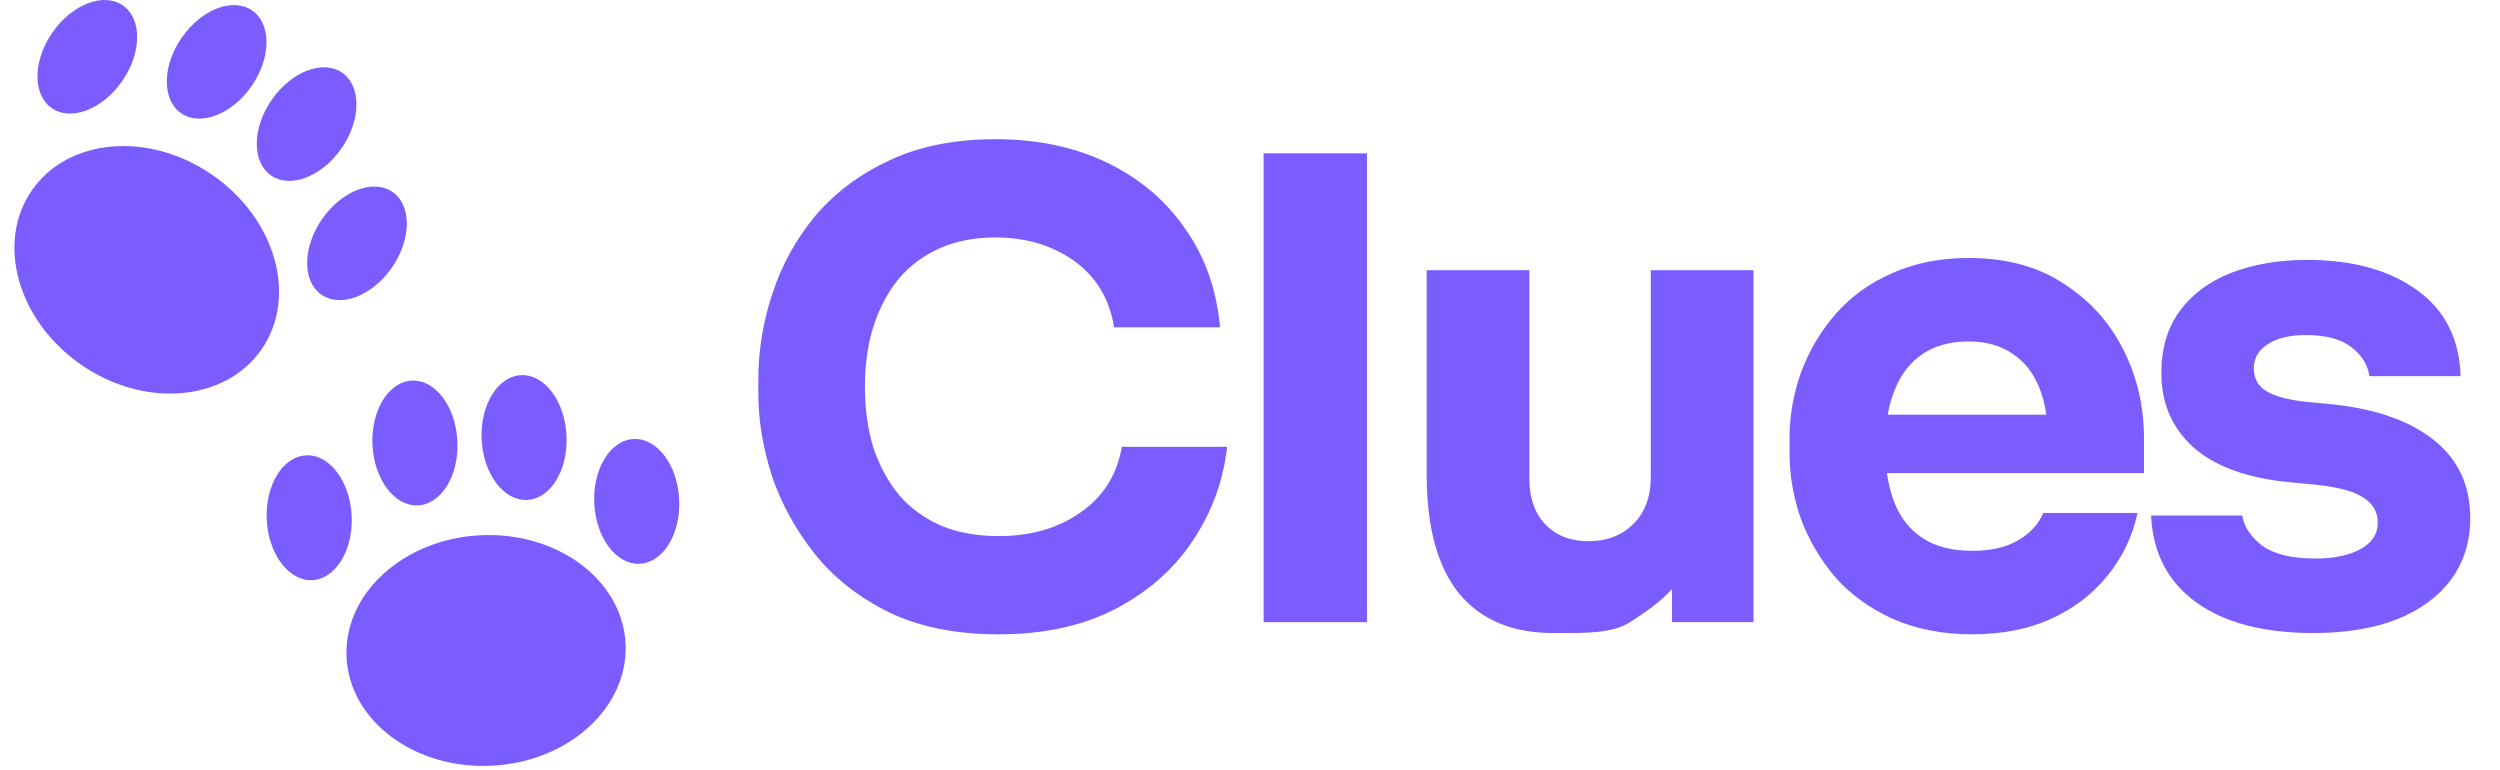
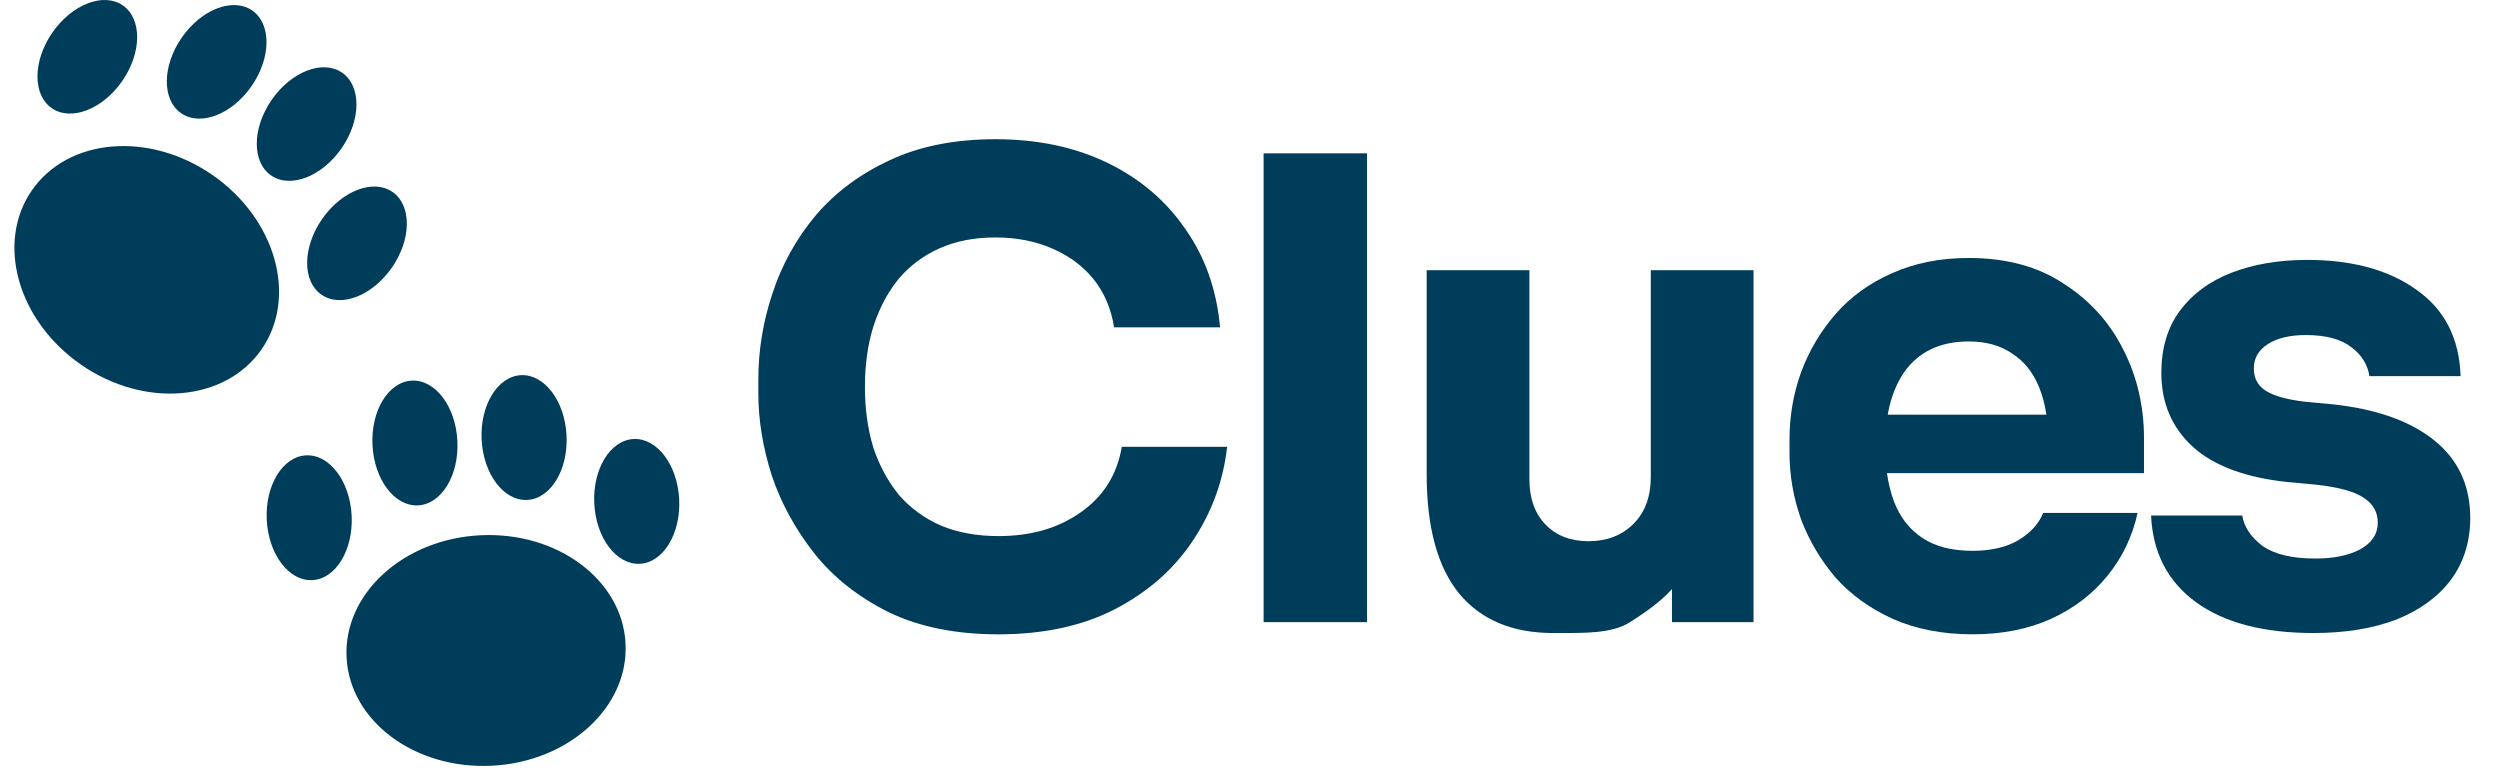
<svg xmlns="http://www.w3.org/2000/svg" width="104" height="32" viewBox="0 0 104 32" fill="none">
-   <path d="M26.023 26.771C26.155 29.419 23.664 31.695 20.459 31.854C17.254 32.014 14.549 29.997 14.417 27.349C14.285 24.702 16.776 22.426 19.981 22.267C23.186 22.107 25.891 24.124 26.023 26.771Z" fill="#7B5DFF" />
-   <path d="M14.629 21.45C14.7 22.883 13.967 24.085 12.992 24.133C12.017 24.182 11.168 23.059 11.097 21.626C11.025 20.193 11.758 18.991 12.733 18.943C13.709 18.894 14.557 20.017 14.629 21.45Z" fill="#7B5DFF" />
-   <path d="M19.027 18.341C19.099 19.774 18.366 20.975 17.39 21.024C16.415 21.073 15.566 19.95 15.495 18.517C15.424 17.084 16.157 15.882 17.132 15.834C18.107 15.785 18.956 16.907 19.027 18.341Z" fill="#7B5DFF" />
-   <path d="M23.568 18.114C23.64 19.547 22.907 20.749 21.931 20.797C20.956 20.846 20.108 19.723 20.036 18.29C19.965 16.857 20.698 15.656 21.673 15.607C22.648 15.559 23.497 16.681 23.568 18.114Z" fill="#7B5DFF" />
-   <path d="M28.254 20.77C28.325 22.204 27.592 23.405 26.617 23.453C25.642 23.502 24.793 22.38 24.722 20.946C24.65 19.513 25.383 18.312 26.358 18.263C27.334 18.215 28.183 19.337 28.254 20.77Z" fill="#7B5DFF" />
-   <path d="M10.883 14.53C9.375 16.71 6.013 16.998 3.374 15.172C0.735 13.347 -0.182 10.1 1.325 7.92C2.833 5.74 6.195 5.452 8.834 7.277C11.474 9.102 12.391 12.35 10.883 14.53Z" fill="#7B5DFF" />
-   <path d="M5.087 3.368C4.27 4.549 2.957 5.055 2.154 4.5C1.351 3.944 1.361 2.537 2.178 1.357C2.994 0.176 4.307 -0.33 5.11 0.225C5.913 0.781 5.903 2.188 5.087 3.368Z" fill="#7B5DFF" />
-   <path d="M10.467 3.579C9.651 4.76 8.338 5.266 7.535 4.71C6.732 4.155 6.742 2.748 7.559 1.568C8.375 0.387 9.688 -0.119 10.491 0.436C11.294 0.992 11.284 2.399 10.467 3.579Z" fill="#7B5DFF" />
-   <path d="M14.21 6.167C13.393 7.347 12.081 7.854 11.277 7.298C10.474 6.743 10.485 5.336 11.301 4.155C12.117 2.975 13.43 2.469 14.233 3.024C15.036 3.58 15.026 4.987 14.21 6.167Z" fill="#7B5DFF" />
-   <path d="M16.305 11.128C15.489 12.308 14.176 12.815 13.373 12.259C12.57 11.704 12.58 10.297 13.396 9.116C14.213 7.936 15.526 7.43 16.329 7.985C17.132 8.541 17.122 9.948 16.305 11.128Z" fill="#7B5DFF" />
-   <path d="M36.997 25.48C35.732 24.856 34.699 24.046 33.898 23.049C33.096 22.034 32.5 20.947 32.108 19.789C31.734 18.614 31.547 17.474 31.547 16.37V15.782C31.547 14.571 31.743 13.378 32.135 12.203C32.526 11.009 33.123 9.932 33.925 8.97C34.744 8.008 35.768 7.243 36.997 6.673C38.243 6.085 39.713 5.791 41.405 5.791C43.168 5.791 44.726 6.121 46.08 6.779C47.433 7.438 48.511 8.356 49.312 9.531C50.131 10.689 50.612 12.051 50.755 13.618H46.347C46.222 12.835 45.937 12.167 45.492 11.615C45.047 11.063 44.468 10.635 43.756 10.332C43.061 10.03 42.277 9.878 41.405 9.878C40.532 9.878 39.757 10.03 39.081 10.332C38.404 10.635 37.834 11.063 37.371 11.615C37.223 11.798 37.086 11.993 36.96 12.199C36.925 12.256 36.891 12.314 36.858 12.373L36.812 12.456C36.778 12.519 36.745 12.582 36.713 12.647C36.662 12.749 36.613 12.853 36.567 12.96C36.542 13.018 36.518 13.076 36.495 13.135C36.475 13.182 36.457 13.23 36.438 13.278C36.4 13.381 36.364 13.485 36.329 13.592C36.097 14.34 35.981 15.177 35.981 16.103C35.981 17.011 36.097 17.848 36.329 18.614C36.356 18.696 36.385 18.777 36.414 18.856L36.46 18.974C36.698 19.576 37.01 20.114 37.397 20.591C37.878 21.143 38.466 21.57 39.161 21.873C39.855 22.158 40.648 22.301 41.538 22.301C42.892 22.301 44.031 21.971 44.958 21.312C45.902 20.653 46.471 19.745 46.667 18.587H51.049C50.888 20.012 50.408 21.321 49.606 22.515C48.823 23.69 47.745 24.634 46.374 25.346C45.02 26.041 43.408 26.388 41.538 26.388C39.775 26.388 38.261 26.085 36.997 25.48Z" fill="#7B5DFF" />
-   <path d="M52.566 25.881V6.379H56.868V25.881H52.566Z" fill="#7B5DFF" />
-   <path d="M60.712 24.705C61.62 25.791 62.92 26.334 64.612 26.334H64.799C65.904 26.334 67.064 26.361 67.812 25.88C68.327 25.549 69.039 25.083 69.554 24.504V25.88H72.947V11.24H68.673V19.842C68.673 20.662 68.433 21.312 67.952 21.793C67.471 22.273 66.848 22.514 66.082 22.514C65.334 22.514 64.737 22.282 64.292 21.819C63.847 21.356 63.624 20.733 63.624 19.949V11.24H59.35V19.736C59.35 21.944 59.804 23.6 60.712 24.705Z" fill="#7B5DFF" />
-   <path fill-rule="evenodd" clip-rule="evenodd" d="M82.057 26.387C80.811 26.387 79.706 26.174 78.744 25.746C77.8 25.319 77.008 24.749 76.367 24.037C75.743 23.306 75.262 22.496 74.924 21.605C74.603 20.697 74.443 19.771 74.443 18.827V18.293C74.443 17.313 74.603 16.378 74.924 15.488C75.262 14.58 75.743 13.769 76.367 13.057C76.99 12.344 77.765 11.783 78.691 11.374C79.635 10.946 80.704 10.732 81.897 10.732C83.464 10.732 84.782 11.089 85.85 11.801C86.937 12.496 87.765 13.413 88.335 14.553C88.905 15.675 89.19 16.904 89.19 18.239V19.682H78.497C78.558 20.116 78.659 20.517 78.798 20.884C79.047 21.525 79.439 22.024 79.973 22.38C80.508 22.736 81.202 22.914 82.057 22.914C82.84 22.914 83.482 22.763 83.981 22.46C84.215 22.318 84.413 22.16 84.577 21.987C84.762 21.79 84.901 21.575 84.996 21.338H88.923C88.709 22.318 88.29 23.19 87.667 23.956C87.043 24.722 86.26 25.319 85.316 25.746C84.372 26.174 83.286 26.387 82.057 26.387ZM78.551 17.137C78.543 17.175 78.536 17.213 78.53 17.251H85.13C85.069 16.84 84.97 16.466 84.835 16.129C84.586 15.505 84.212 15.034 83.713 14.713C83.232 14.375 82.627 14.205 81.897 14.205C81.76 14.205 81.627 14.211 81.498 14.222C81.37 14.234 81.246 14.251 81.125 14.273C80.704 14.351 80.328 14.498 80 14.713C79.483 15.052 79.091 15.55 78.824 16.209C78.796 16.276 78.77 16.345 78.745 16.415C78.719 16.488 78.695 16.562 78.672 16.638C78.625 16.797 78.585 16.963 78.551 17.137Z" fill="#7B5DFF" />
-   <path d="M91.354 25.052C92.53 25.906 94.159 26.334 96.243 26.334C97.561 26.334 98.71 26.147 99.69 25.773C100.669 25.381 101.426 24.829 101.96 24.117C102.495 23.386 102.762 22.531 102.762 21.552C102.762 20.198 102.263 19.121 101.265 18.319C100.268 17.518 98.87 17.019 97.072 16.823L95.923 16.716C95.157 16.627 94.605 16.476 94.266 16.262C94.129 16.175 94.019 16.073 93.938 15.953C93.818 15.779 93.759 15.57 93.759 15.327C93.759 14.9 93.954 14.562 94.347 14.312C94.738 14.063 95.264 13.938 95.923 13.938C96.76 13.938 97.392 14.107 97.819 14.446C98.247 14.766 98.496 15.167 98.567 15.648H102.361C102.308 14.081 101.702 12.887 100.544 12.068C99.387 11.231 97.864 10.812 95.976 10.812C94.801 10.812 93.75 10.991 92.824 11.347C91.915 11.703 91.203 12.228 90.687 12.923C90.17 13.618 89.912 14.481 89.912 15.514C89.912 16.761 90.348 17.785 91.221 18.587C92.112 19.388 93.438 19.878 95.202 20.056L96.35 20.163C97.312 20.269 97.98 20.456 98.354 20.724C98.728 20.973 98.915 21.311 98.915 21.739C98.915 22.22 98.665 22.594 98.167 22.861C97.686 23.11 97.072 23.235 96.323 23.235C95.344 23.235 94.605 23.057 94.106 22.701C93.625 22.327 93.349 21.908 93.278 21.445H89.484C89.556 22.994 90.179 24.197 91.354 25.052Z" fill="#7B5DFF" />
+   <path d="M26.023 26.771C26.155 29.419 23.664 31.695 20.459 31.854C17.254 32.014 14.549 29.997 14.417 27.349C14.285 24.702 16.776 22.426 19.981 22.267C23.186 22.107 25.891 24.124 26.023 26.771Z" fill="#003D5B" />
+   <path d="M14.629 21.45C14.7 22.883 13.967 24.085 12.992 24.133C12.017 24.182 11.168 23.059 11.097 21.626C11.025 20.193 11.758 18.991 12.733 18.943C13.709 18.894 14.557 20.017 14.629 21.45Z" fill="#003D5B" />
+   <path d="M19.027 18.341C19.099 19.774 18.366 20.975 17.39 21.024C16.415 21.073 15.566 19.95 15.495 18.517C15.424 17.084 16.157 15.882 17.132 15.834C18.107 15.785 18.956 16.907 19.027 18.341Z" fill="#003D5B" />
+   <path d="M23.568 18.114C23.64 19.547 22.907 20.749 21.931 20.797C20.956 20.846 20.108 19.723 20.036 18.29C19.965 16.857 20.698 15.656 21.673 15.607C22.648 15.559 23.497 16.681 23.568 18.114Z" fill="#003D5B" />
+   <path d="M28.254 20.77C28.325 22.204 27.592 23.405 26.617 23.453C25.642 23.502 24.793 22.38 24.722 20.946C24.65 19.513 25.383 18.312 26.358 18.263C27.334 18.215 28.183 19.337 28.254 20.77Z" fill="#003D5B" />
+   <path d="M10.883 14.53C9.375 16.71 6.013 16.998 3.374 15.172C0.735 13.347 -0.182 10.1 1.325 7.92C2.833 5.74 6.195 5.452 8.834 7.277C11.474 9.102 12.391 12.35 10.883 14.53Z" fill="#003D5B" />
+   <path d="M5.087 3.368C4.27 4.549 2.957 5.055 2.154 4.5C1.351 3.944 1.361 2.537 2.178 1.357C2.994 0.176 4.307 -0.33 5.11 0.225C5.913 0.781 5.903 2.188 5.087 3.368Z" fill="#003D5B" />
+   <path d="M10.467 3.579C9.651 4.76 8.338 5.266 7.535 4.71C6.732 4.155 6.742 2.748 7.559 1.568C8.375 0.387 9.688 -0.119 10.491 0.436C11.294 0.992 11.284 2.399 10.467 3.579Z" fill="#003D5B" />
+   <path d="M14.21 6.167C13.393 7.347 12.081 7.854 11.277 7.298C10.474 6.743 10.485 5.336 11.301 4.155C12.117 2.975 13.43 2.469 14.233 3.024C15.036 3.58 15.026 4.987 14.21 6.167Z" fill="#003D5B" />
+   <path d="M16.305 11.128C15.489 12.308 14.176 12.815 13.373 12.259C12.57 11.704 12.58 10.297 13.396 9.116C14.213 7.936 15.526 7.43 16.329 7.985C17.132 8.541 17.122 9.948 16.305 11.128Z" fill="#003D5B" />
+   <path d="M36.997 25.48C35.732 24.856 34.699 24.046 33.898 23.049C33.096 22.034 32.5 20.947 32.108 19.789C31.734 18.614 31.547 17.474 31.547 16.37V15.782C31.547 14.571 31.743 13.378 32.135 12.203C32.526 11.009 33.123 9.932 33.925 8.97C34.744 8.008 35.768 7.243 36.997 6.673C38.243 6.085 39.713 5.791 41.405 5.791C43.168 5.791 44.726 6.121 46.08 6.779C47.433 7.438 48.511 8.356 49.312 9.531C50.131 10.689 50.612 12.051 50.755 13.618H46.347C46.222 12.835 45.937 12.167 45.492 11.615C45.047 11.063 44.468 10.635 43.756 10.332C43.061 10.03 42.277 9.878 41.405 9.878C40.532 9.878 39.757 10.03 39.081 10.332C38.404 10.635 37.834 11.063 37.371 11.615C37.223 11.798 37.086 11.993 36.96 12.199C36.925 12.256 36.891 12.314 36.858 12.373L36.812 12.456C36.778 12.519 36.745 12.582 36.713 12.647C36.662 12.749 36.613 12.853 36.567 12.96C36.542 13.018 36.518 13.076 36.495 13.135C36.475 13.182 36.457 13.23 36.438 13.278C36.4 13.381 36.364 13.485 36.329 13.592C36.097 14.34 35.981 15.177 35.981 16.103C35.981 17.011 36.097 17.848 36.329 18.614C36.356 18.696 36.385 18.777 36.414 18.856L36.46 18.974C36.698 19.576 37.01 20.114 37.397 20.591C37.878 21.143 38.466 21.57 39.161 21.873C39.855 22.158 40.648 22.301 41.538 22.301C42.892 22.301 44.031 21.971 44.958 21.312C45.902 20.653 46.471 19.745 46.667 18.587H51.049C50.888 20.012 50.408 21.321 49.606 22.515C48.823 23.69 47.745 24.634 46.374 25.346C45.02 26.041 43.408 26.388 41.538 26.388C39.775 26.388 38.261 26.085 36.997 25.48Z" fill="#003D5B" />
+   <path d="M52.566 25.881V6.379H56.868V25.881H52.566Z" fill="#003D5B" />
+   <path d="M60.712 24.705C61.62 25.791 62.92 26.334 64.612 26.334H64.799C65.904 26.334 67.064 26.361 67.812 25.88C68.327 25.549 69.039 25.083 69.554 24.504V25.88H72.947V11.24H68.673V19.842C68.673 20.662 68.433 21.312 67.952 21.793C67.471 22.273 66.848 22.514 66.082 22.514C65.334 22.514 64.737 22.282 64.292 21.819C63.847 21.356 63.624 20.733 63.624 19.949V11.24H59.35V19.736C59.35 21.944 59.804 23.6 60.712 24.705Z" fill="#003D5B" />
+   <path fill-rule="evenodd" clip-rule="evenodd" d="M82.057 26.387C80.811 26.387 79.706 26.174 78.744 25.746C77.8 25.319 77.008 24.749 76.367 24.037C75.743 23.306 75.262 22.496 74.924 21.605C74.603 20.697 74.443 19.771 74.443 18.827V18.293C74.443 17.313 74.603 16.378 74.924 15.488C75.262 14.58 75.743 13.769 76.367 13.057C76.99 12.344 77.765 11.783 78.691 11.374C79.635 10.946 80.704 10.732 81.897 10.732C83.464 10.732 84.782 11.089 85.85 11.801C86.937 12.496 87.765 13.413 88.335 14.553C88.905 15.675 89.19 16.904 89.19 18.239V19.682H78.497C78.558 20.116 78.659 20.517 78.798 20.884C79.047 21.525 79.439 22.024 79.973 22.38C80.508 22.736 81.202 22.914 82.057 22.914C82.84 22.914 83.482 22.763 83.981 22.46C84.215 22.318 84.413 22.16 84.577 21.987C84.762 21.79 84.901 21.575 84.996 21.338H88.923C88.709 22.318 88.29 23.19 87.667 23.956C87.043 24.722 86.26 25.319 85.316 25.746C84.372 26.174 83.286 26.387 82.057 26.387ZM78.551 17.137C78.543 17.175 78.536 17.213 78.53 17.251H85.13C85.069 16.84 84.97 16.466 84.835 16.129C84.586 15.505 84.212 15.034 83.713 14.713C83.232 14.375 82.627 14.205 81.897 14.205C81.76 14.205 81.627 14.211 81.498 14.222C81.37 14.234 81.246 14.251 81.125 14.273C80.704 14.351 80.328 14.498 80 14.713C79.483 15.052 79.091 15.55 78.824 16.209C78.796 16.276 78.77 16.345 78.745 16.415C78.719 16.488 78.695 16.562 78.672 16.638C78.625 16.797 78.585 16.963 78.551 17.137Z" fill="#003D5B" />
+   <path d="M91.354 25.052C92.53 25.906 94.159 26.334 96.243 26.334C97.561 26.334 98.71 26.147 99.69 25.773C100.669 25.381 101.426 24.829 101.96 24.117C102.495 23.386 102.762 22.531 102.762 21.552C102.762 20.198 102.263 19.121 101.265 18.319C100.268 17.518 98.87 17.019 97.072 16.823L95.923 16.716C95.157 16.627 94.605 16.476 94.266 16.262C94.129 16.175 94.019 16.073 93.938 15.953C93.818 15.779 93.759 15.57 93.759 15.327C93.759 14.9 93.954 14.562 94.347 14.312C94.738 14.063 95.264 13.938 95.923 13.938C96.76 13.938 97.392 14.107 97.819 14.446C98.247 14.766 98.496 15.167 98.567 15.648H102.361C102.308 14.081 101.702 12.887 100.544 12.068C99.387 11.231 97.864 10.812 95.976 10.812C94.801 10.812 93.75 10.991 92.824 11.347C91.915 11.703 91.203 12.228 90.687 12.923C90.17 13.618 89.912 14.481 89.912 15.514C89.912 16.761 90.348 17.785 91.221 18.587C92.112 19.388 93.438 19.878 95.202 20.056L96.35 20.163C97.312 20.269 97.98 20.456 98.354 20.724C98.728 20.973 98.915 21.311 98.915 21.739C98.915 22.22 98.665 22.594 98.167 22.861C97.686 23.11 97.072 23.235 96.323 23.235C95.344 23.235 94.605 23.057 94.106 22.701C93.625 22.327 93.349 21.908 93.278 21.445H89.484C89.556 22.994 90.179 24.197 91.354 25.052Z" fill="#003D5B" />
</svg>
